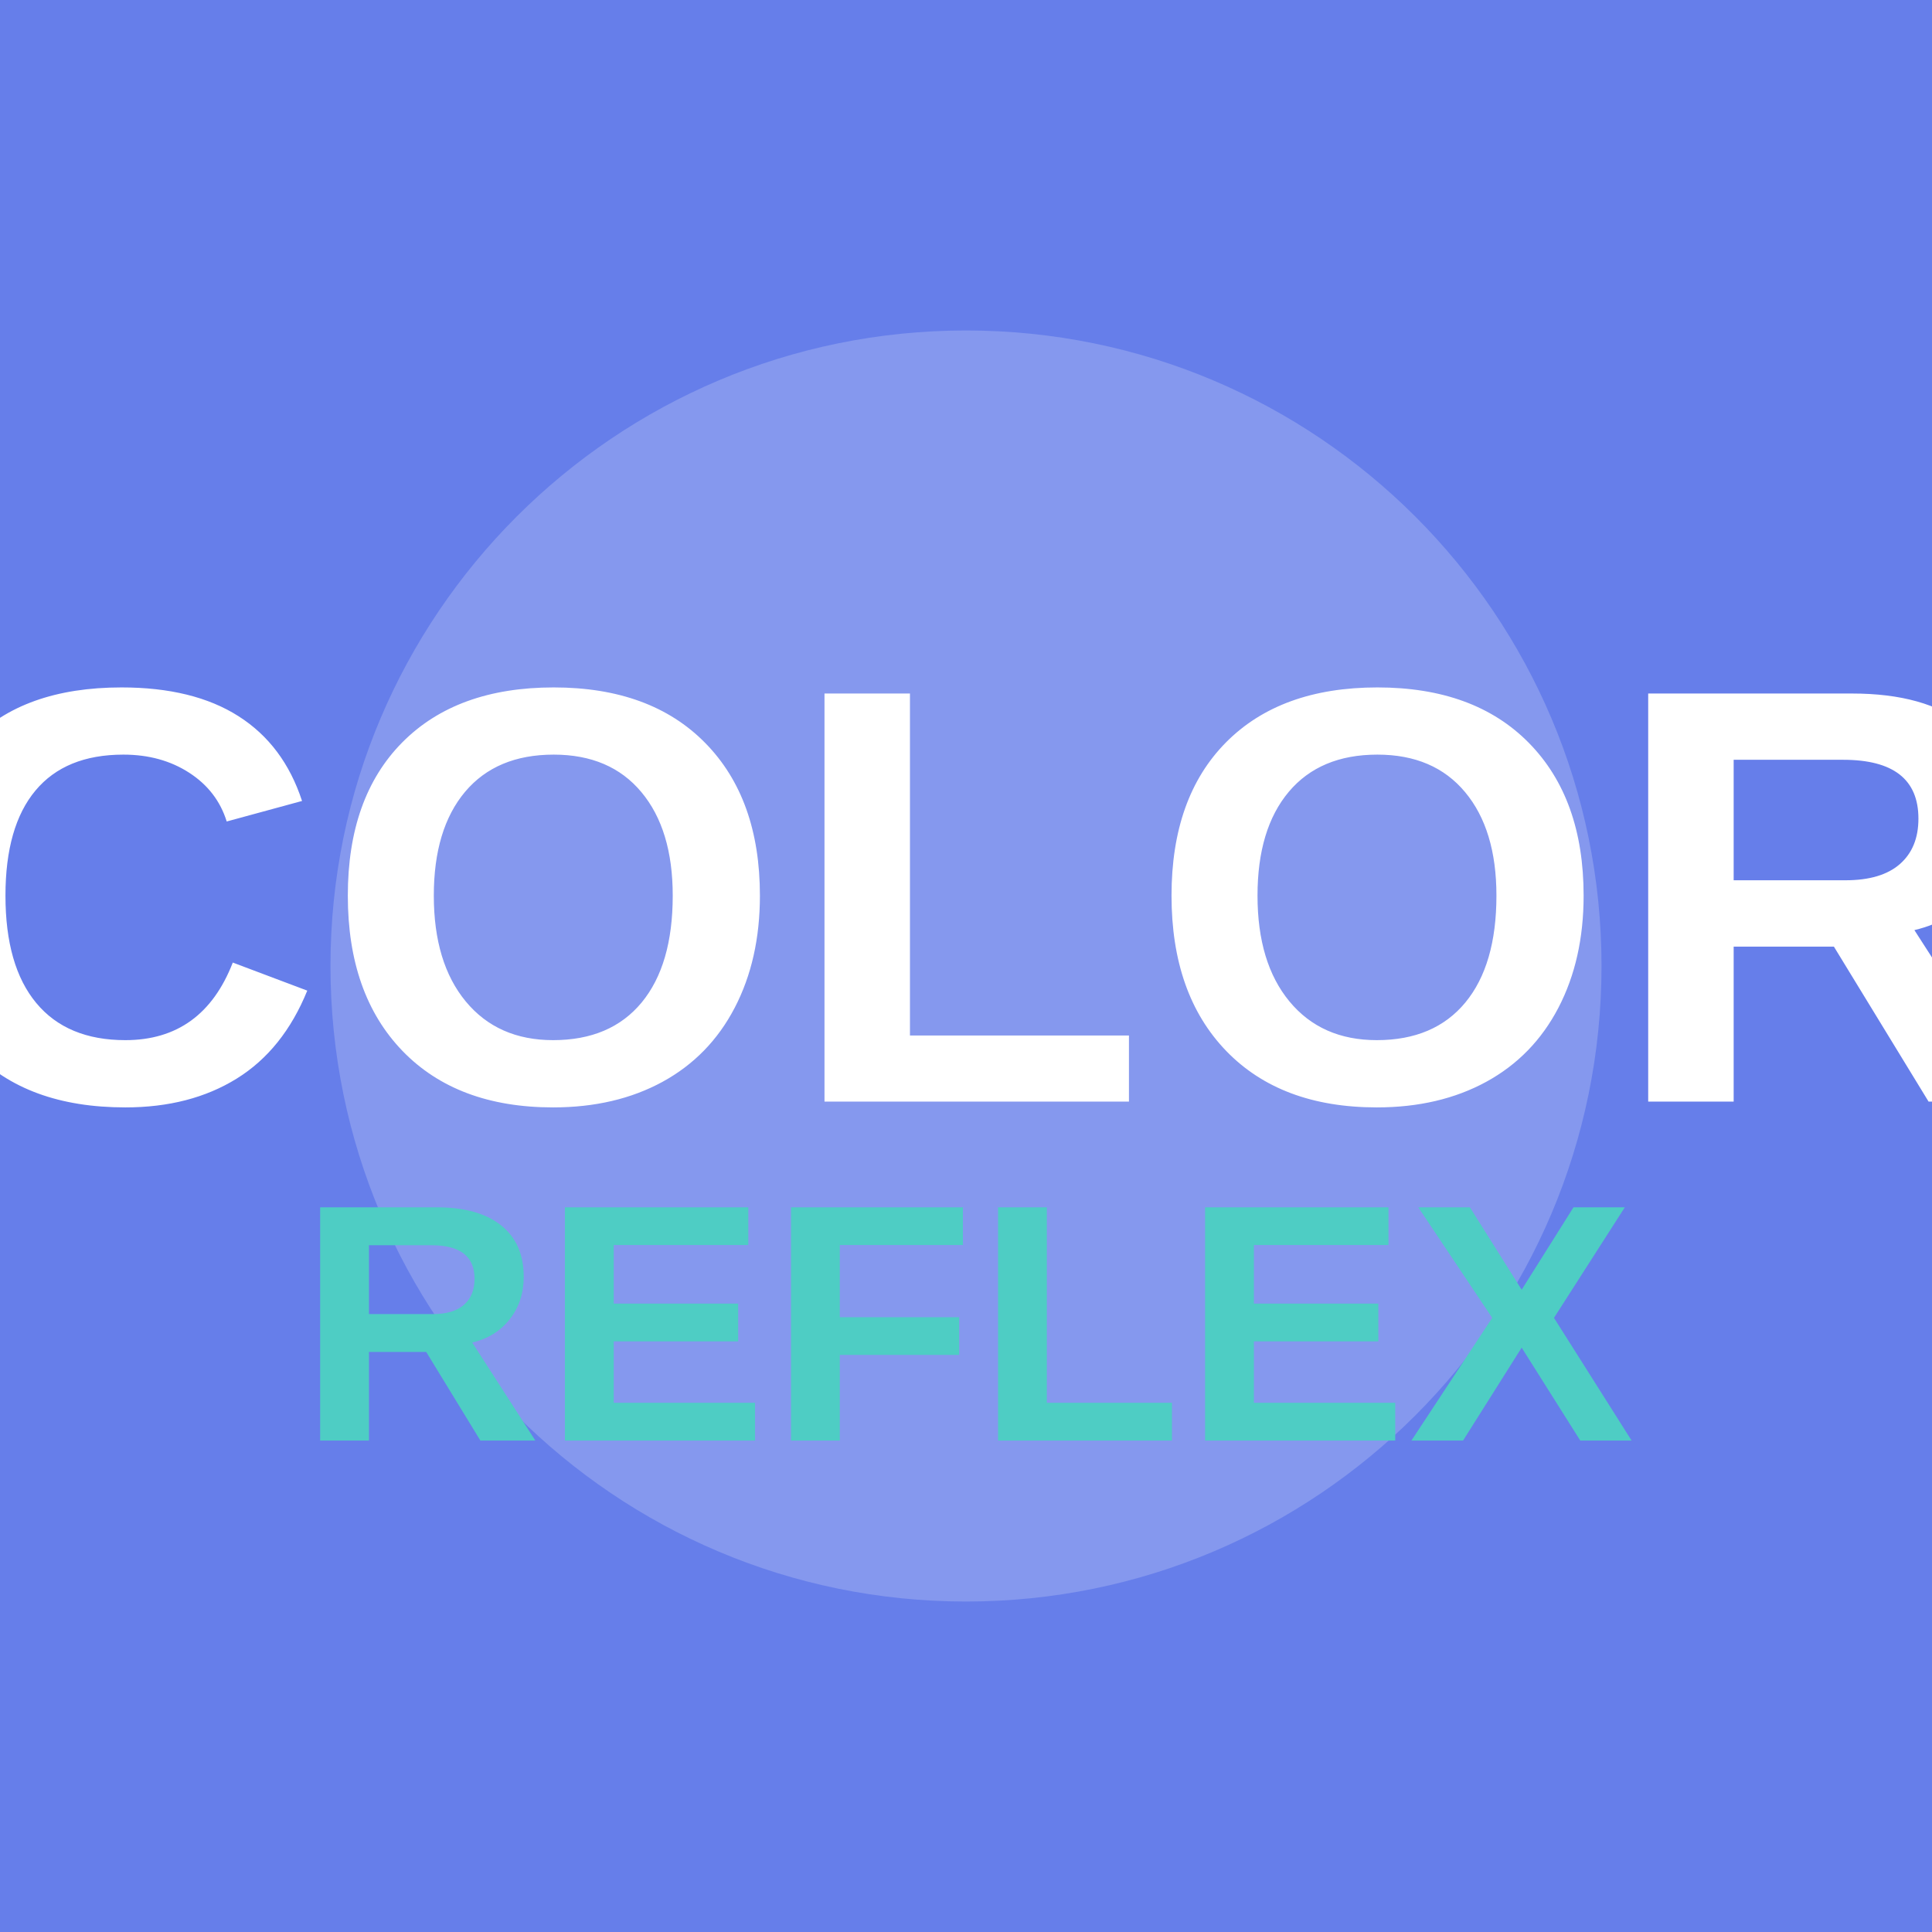
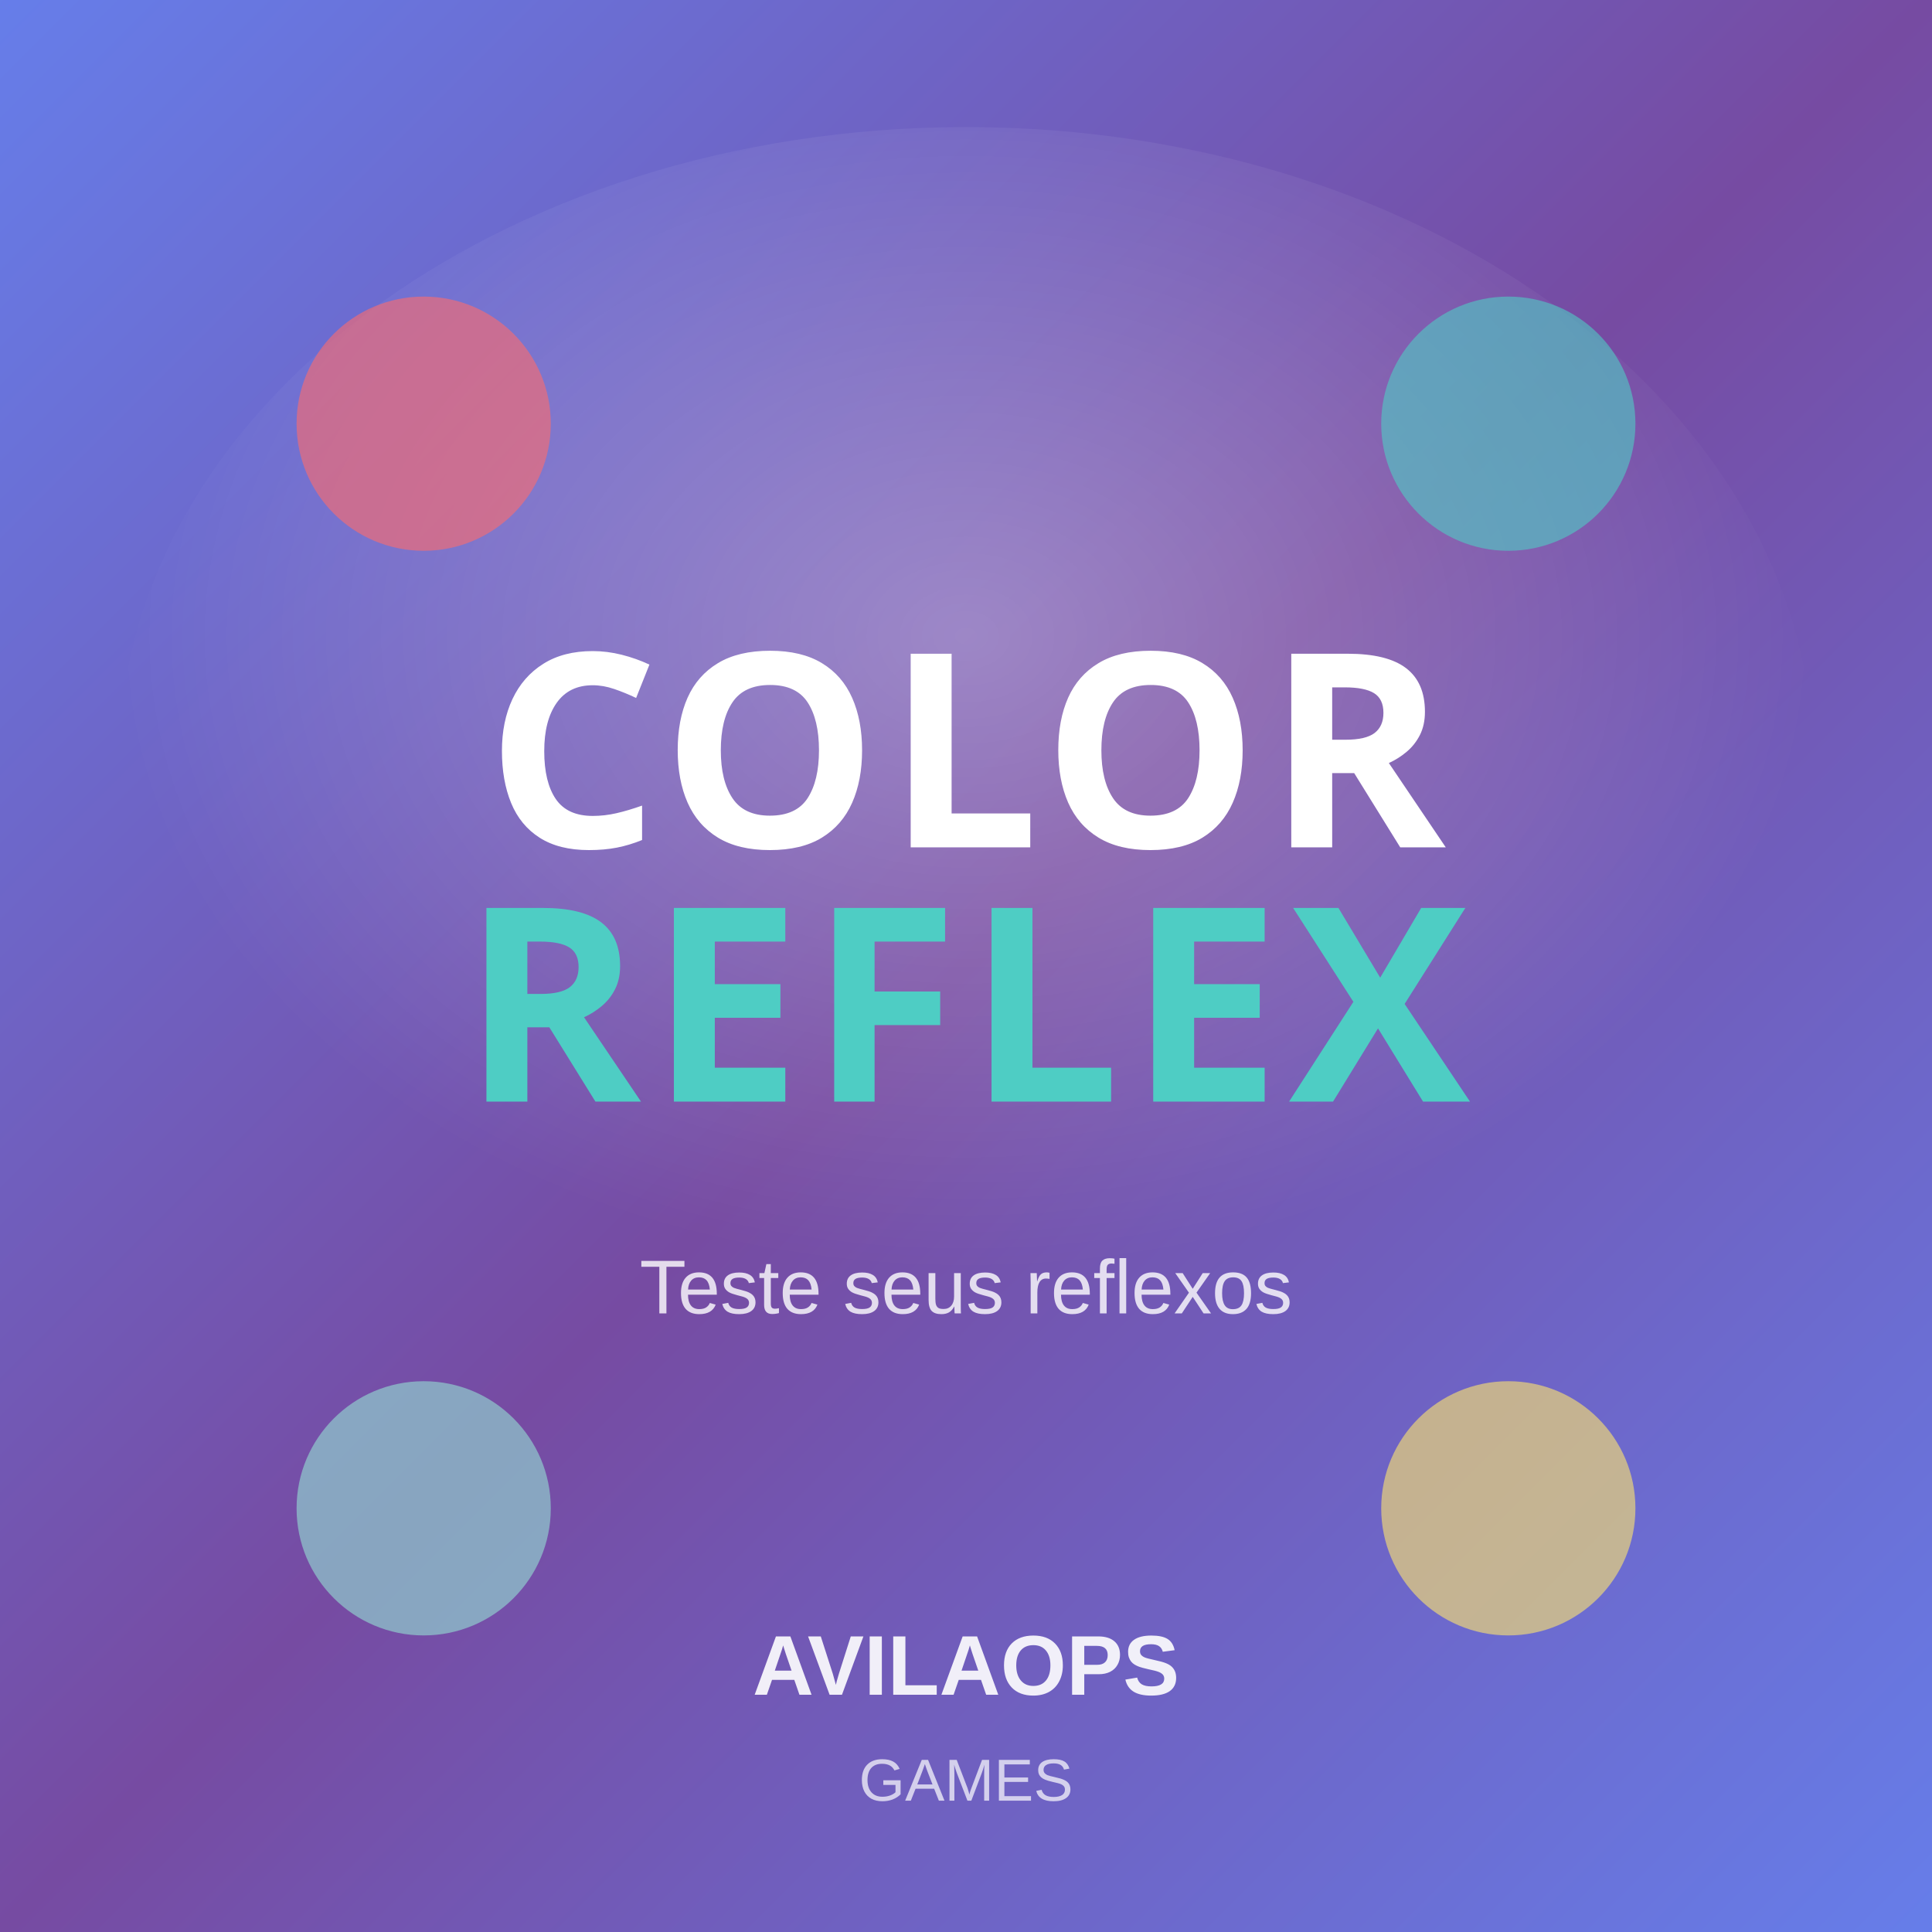
<svg xmlns="http://www.w3.org/2000/svg" width="456" height="456" viewBox="0 0 456 456">
-   <rect width="456" height="456" fill="#667eea" />
-   <circle cx="228" cy="228" r="150" fill="white" opacity="0.2" />
-   <text x="228" y="260" font-family="Arial, sans-serif" font-size="140" font-weight="bold" text-anchor="middle" fill="white">COLOR</text>
-   <text x="228" y="340" font-family="Arial, sans-serif" font-size="80" font-weight="bold" text-anchor="middle" fill="#4ecdc4">REFLEX</text>
+   <defs>
+     <linearGradient id="splashBg" x1="0%" y1="0%" x2="100%" y2="100%">
+       <stop offset="0%" style="stop-color:#667eea;stop-opacity:1" />
+       <stop offset="50%" style="stop-color:#764ba2;stop-opacity:1" />
+       <stop offset="100%" style="stop-color:#667eea;stop-opacity:1" />
+     </linearGradient>
+     <radialGradient id="glow" cx="50%" cy="40%">
+       <stop offset="0%" style="stop-color:#ffffff;stop-opacity:0.3" />
+       <stop offset="100%" style="stop-color:#ffffff;stop-opacity:0" />
+     </radialGradient>
+   </defs>
+   <rect width="456" height="456" fill="url(#splashBg)" />
+   <ellipse cx="228" cy="180" rx="200" ry="150" fill="url(#glow)" />
+   <circle cx="100" cy="100" r="30" fill="#FF6B6B" opacity="0.6" />
+   <circle cx="356" cy="100" r="30" fill="#4ECDC4" opacity="0.6" />
+   <circle cx="100" cy="356" r="30" fill="#95E1D3" opacity="0.6" />
+   <circle cx="356" cy="356" r="30" fill="#FFE66D" opacity="0.6" />
+   <text x="228" y="200" font-family="Arial Black, sans-serif" font-size="64" font-weight="900" text-anchor="middle" fill="white" letter-spacing="2">COLOR</text>
+   <text x="228" y="260" font-family="Arial Black, sans-serif" font-size="64" font-weight="900" text-anchor="middle" fill="#4ecdc4" letter-spacing="2">REFLEX</text>
+   <text x="228" y="310" font-family="Arial, sans-serif" font-size="18" font-weight="400" text-anchor="middle" fill="white" opacity="0.8">Teste seus reflexos</text>
+   <text x="228" y="400" font-family="Arial, sans-serif" font-size="20" font-weight="700" text-anchor="middle" fill="white" opacity="0.9">AVILAOPS</text>
+   <text x="228" y="425" font-family="Arial, sans-serif" font-size="14" font-weight="400" text-anchor="middle" fill="white" opacity="0.7">GAMES</text>
</svg>
